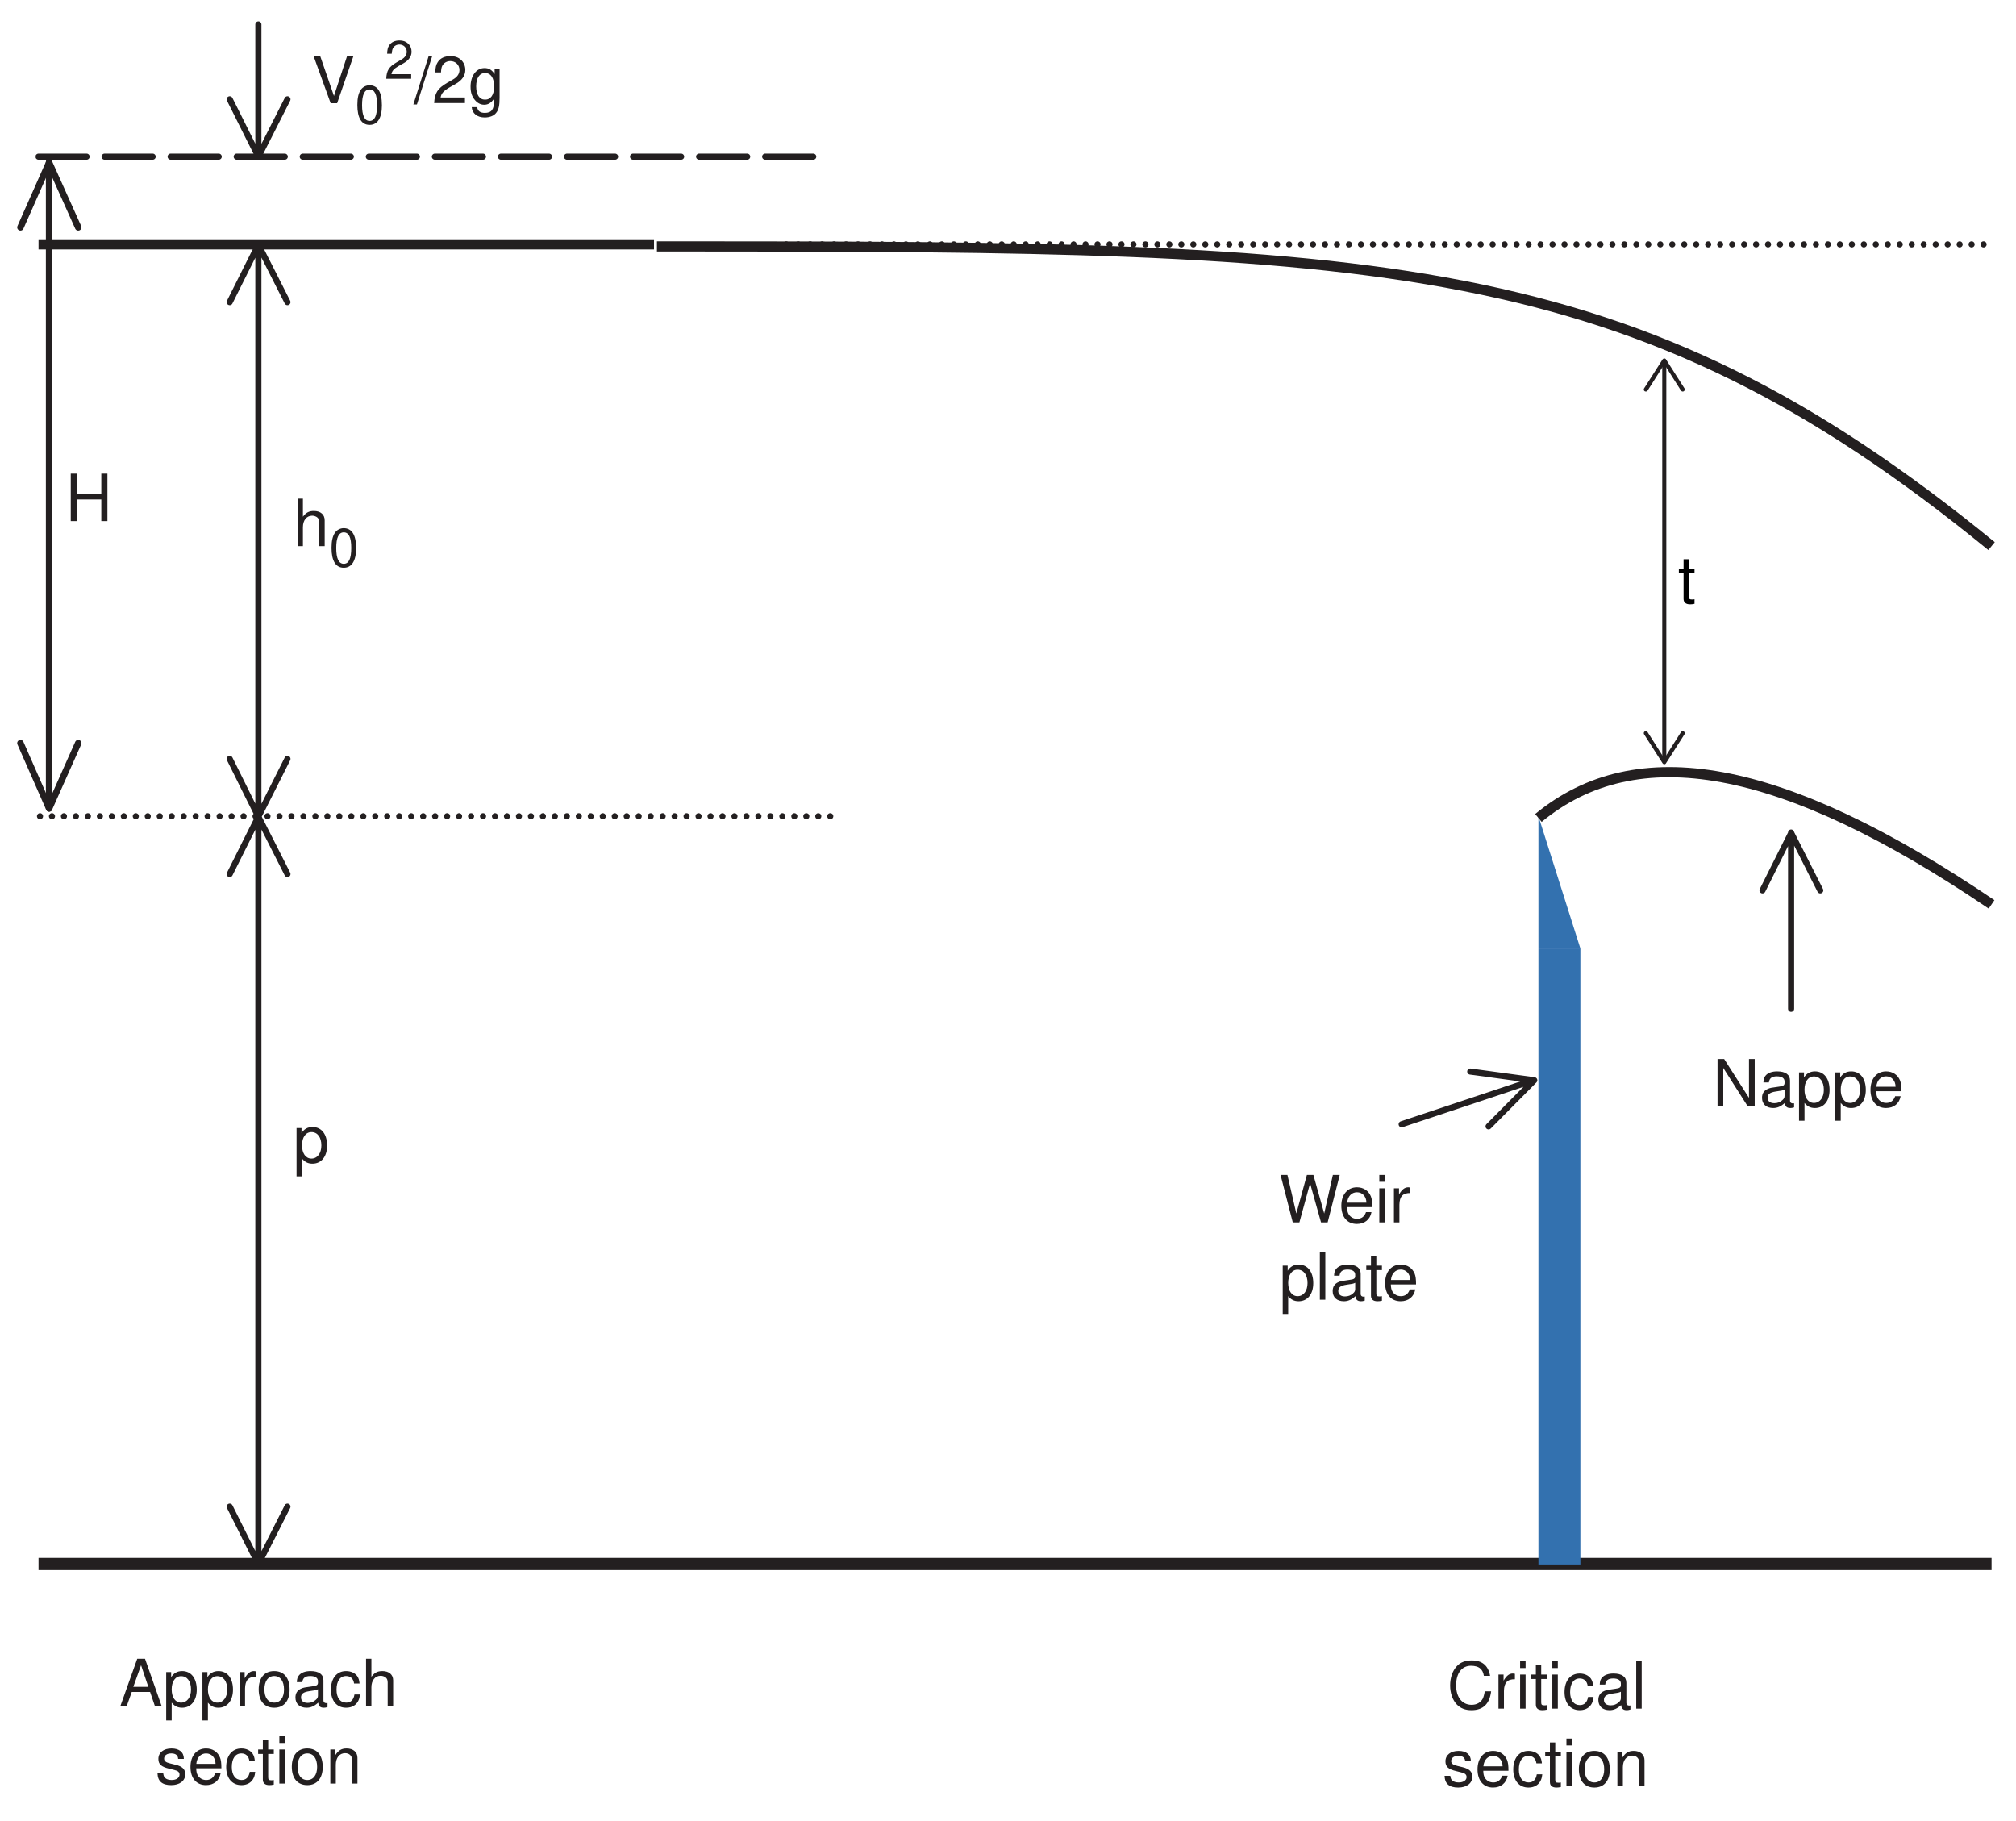
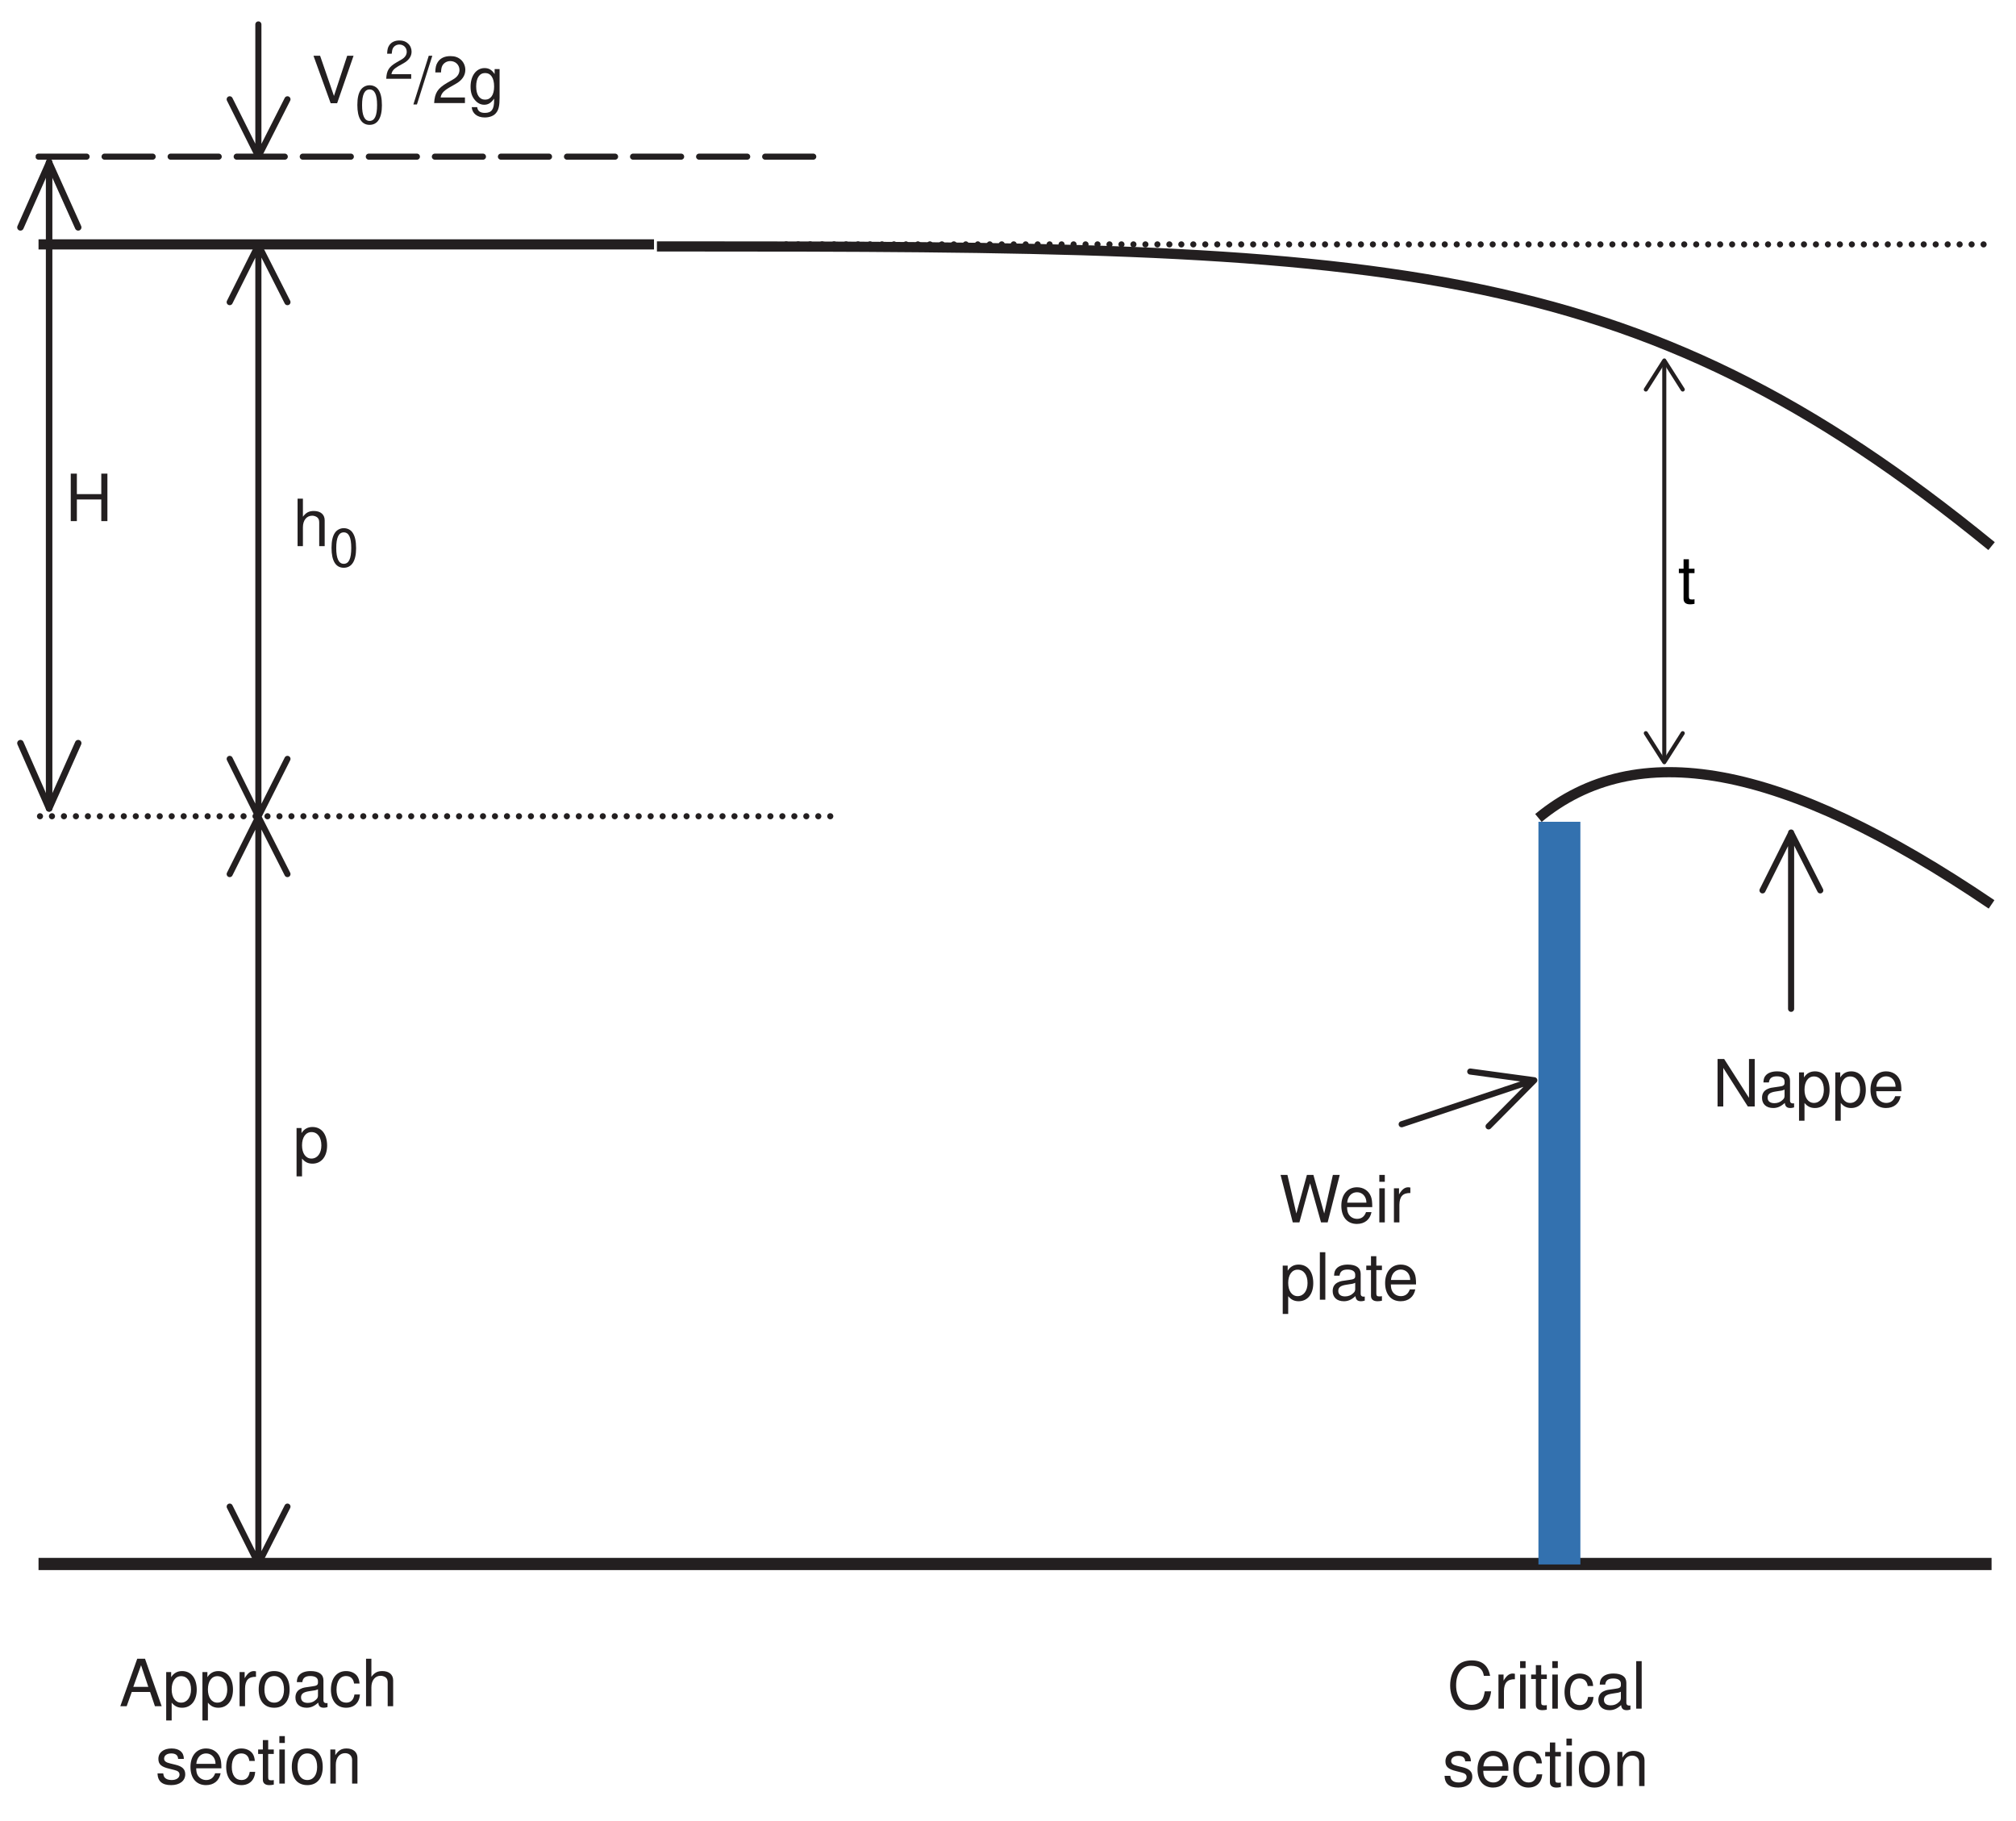
<svg xmlns="http://www.w3.org/2000/svg" id="Layer_1" version="1.1" viewBox="0 0 247.5 223.47">
  <defs>
    <style>
      .st0, .st1, .st2, .st3, .st4, .st5, .st6, .st7 {
        fill: none;
      }

      .st1, .st2, .st3, .st4, .st5, .st6, .st7 {
        stroke: #231f20;
      }

      .st1, .st2, .st3, .st5, .st6, .st7 {
        stroke-linejoin: round;
      }

      .st1, .st2, .st3, .st7 {
        stroke-linecap: round;
      }

      .st1, .st3, .st7 {
        stroke-width: .75px;
      }

      .st2 {
        stroke-width: .8px;
      }

      .st8, .st9, .st10 {
        fill: #231f20;
      }

-       .st11, .st9, .st10 {
-         font-family: Helvetica, Helvetica;
-       }
- 
-       .st11, .st10 {
-         font-size: 8px;
-       }
- 
      .st3 {
        stroke-dasharray: 5.9 2.21;
      }

      .st9 {
        font-size: 6.5px;
      }

+       .st9, .st11, .st12, .st10 {
+         isolation: isolate;
+       }
+ 
      .st9, .st12, .st10 {
-         isolation: isolate;
+         font-family: Helvetica, Helvetica;
      }

      .st4 {
        stroke-miterlimit: 10;
        stroke-width: .5px;
      }

      .st13 {
        clip-path: url(#clippath-1);
      }

      .st14 {
        clip-path: url(#clippath-3);
      }

      .st15 {
        clip-path: url(#clippath-2);
      }

+       .st12, .st10 {
+         font-size: 8px;
+       }
+ 
      .st5 {
        stroke-width: 1.5px;
      }

      .st6 {
        stroke-width: 1.25px;
      }

-       .st16, .st17 {
+       .st16 {
        fill: #3371af;
      }

      .st7 {
        stroke-dasharray: 0 1.47;
      }

      .st17 {
-         fill-rule: evenodd;
-       }
- 
-       .st18 {
        clip-path: url(#clippath);
      }
    </style>
    <clipPath id="clippath">
      <rect class="st0" x="4.38" y="2.22" width="313.53" height="218.45" />
    </clipPath>
    <clipPath id="clippath-1">
      <rect class="st0" x="4.38" y="2.22" width="313.53" height="218.45" />
    </clipPath>
    <clipPath id="clippath-2">
      <rect class="st0" x="4.38" y="2.22" width="313.53" height="218.45" />
    </clipPath>
    <clipPath id="clippath-3">
-       <rect class="st0" y="0" width="320.57" height="223.47" />
+       <rect class="st0" width="320.57" height="223.47" />
    </clipPath>
  </defs>
-   <g class="st18">
+   <g class="st17">
    <line class="st5" x1="4.73" y1="191.99" x2="244.5" y2="191.99" />
  </g>
-   <polyline class="st17" points="188.87 100.2 188.87 116.43 194.02 116.43" />
-   <rect class="st16" x="188.87" y="116.43" width="5.15" height="75.62" />
+   <rect class="st16" x="188.87" y="100.88" width="5.15" height="91.17" />
  <g class="st13">
    <path class="st6" d="M80.29,30H4.73M80.65,30.25h2.7c86.28,0,116.92.67,161.15,36.79M188.87,100.41c11.99-9.88,29.69-6.96,55.63,10.61" />
  </g>
  <line class="st7" x1="101.93" y1="100.2" x2="4.27" y2="100.2" />
  <path class="st1" d="M28.2,184.95l3.52,7.04,3.57-7.04M35.29,107.3l-3.57-7.04-3.52,7.04M31.72,100.2v91.79M28.2,93.16l3.52,7.09,3.57-7.09M35.29,37.09l-3.57-7.04-3.52,7.04M31.72,30v70.21" />
  <line class="st7" x1="96.52" y1="30" x2="244.5" y2="30" />
  <path class="st1" d="M182.75,138.27l5.61-5.66-7.86-1.07M172.08,138.01l16.22-5.41M223.47,109.3l-3.57-7.04-3.52,7.04M219.89,123.84v-21.64" />
  <g class="st15">
    <line class="st3" x1="4.73" y1="19.23" x2="101.93" y2="19.23" />
  </g>
  <path class="st1" d="M28.2,12.19l3.52,7.04,3.57-7.04M31.72,3v16.23" />
-   <g class="st12">
-     <g class="st12">
-       <text class="st10" transform="translate(35.97 67.04)">
-         <tspan x="0" y="0">h</tspan>
-       </text>
-     </g>
-   </g>
-   <g class="st12">
-     <g class="st12">
-       <text class="st9" transform="translate(40.42 69.54)">
-         <tspan x="0" y="0">0</tspan>
-       </text>
-     </g>
-   </g>
-   <g class="st12">
-     <g class="st12">
-       <text class="st10" transform="translate(35.97 142.66)">
-         <tspan x="0" y="0">p</tspan>
-       </text>
-     </g>
-   </g>
-   <g class="st12">
-     <g class="st12">
-       <text class="st10" transform="translate(210.25 135.83)">
-         <tspan x="0" y="0">Nappe</tspan>
-       </text>
-     </g>
-   </g>
-   <g class="st12">
-     <g class="st12">
-       <text class="st10" transform="translate(157.04 150.06)">
-         <tspan x="0" y="0">Weir</tspan>
-       </text>
-     </g>
-   </g>
-   <g class="st12">
-     <g class="st12">
-       <text class="st10" transform="translate(157.04 159.55)">
-         <tspan x="0" y="0">plate</tspan>
-       </text>
-     </g>
-   </g>
-   <g class="st12">
-     <g class="st12">
-       <text class="st10" transform="translate(14.63 209.45)">
-         <tspan x="0" y="0">Approach</tspan>
-       </text>
+   <g class="st11">
+     <g class="st11">
+       <g class="st11">
+         <text class="st10" transform="translate(35.97 67.04)">
+           <tspan x="0" y="0">h</tspan>
+         </text>
+       </g>
+     </g>
+   </g>
+   <g class="st11">
+     <g class="st11">
+       <g class="st11">
+         <text class="st9" transform="translate(40.42 69.54)">
+           <tspan x="0" y="0">0</tspan>
+         </text>
+       </g>
+     </g>
+   </g>
+   <g class="st11">
+     <g class="st11">
+       <g class="st11">
+         <text class="st10" transform="translate(35.97 142.66)">
+           <tspan x="0" y="0">p</tspan>
+         </text>
+       </g>
+     </g>
+   </g>
+   <g class="st11">
+     <g class="st11">
+       <g class="st11">
+         <text class="st10" transform="translate(210.25 135.83)">
+           <tspan x="0" y="0">Nappe</tspan>
+         </text>
+       </g>
+     </g>
+   </g>
+   <g class="st11">
+     <g class="st11">
+       <g class="st11">
+         <text class="st10" transform="translate(157.04 150.06)">
+           <tspan x="0" y="0">Weir</tspan>
+         </text>
+       </g>
+     </g>
+   </g>
+   <g class="st11">
+     <g class="st11">
+       <g class="st11">
+         <text class="st10" transform="translate(157.04 159.55)">
+           <tspan x="0" y="0">plate</tspan>
+         </text>
+       </g>
+     </g>
+   </g>
+   <g class="st11">
+     <g class="st11">
+       <g class="st11">
+         <text class="st10" transform="translate(14.63 209.45)">
+           <tspan x="0" y="0">Approach</tspan>
+         </text>
+       </g>
    </g>
  </g>
  <g class="st14">
-     <g class="st12">
-       <g class="st12">
-         <text class="st10" transform="translate(19.07 218.95)">
-           <tspan x="0" y="0">section</tspan>
-         </text>
-       </g>
-     </g>
-   </g>
-   <g class="st12">
-     <g class="st12">
-       <text class="st10" transform="translate(38.25 12.67)">
-         <tspan x="0" y="0">V</tspan>
-       </text>
-     </g>
-   </g>
-   <g class="st12">
-     <g class="st12">
-       <text class="st9" transform="translate(43.59 15.17)">
-         <tspan x="0" y="0">0</tspan>
-       </text>
-     </g>
-   </g>
-   <g class="st12">
-     <g class="st12">
-       <text class="st9" transform="translate(47.2 9.67)">
-         <tspan x="0" y="0">2</tspan>
-       </text>
-     </g>
-   </g>
-   <g class="st12">
-     <g class="st12">
-       <text class="st10" transform="translate(50.81 12.67)">
-         <tspan x="0" y="0">/2</tspan>
-       </text>
-     </g>
-   </g>
-   <g class="st12">
-     <g class="st12">
-       <text class="st10" transform="translate(57.49 12.67)">
-         <tspan x="0" y="0">g</tspan>
-       </text>
+     <g class="st11">
+       <g class="st11">
+         <g class="st11">
+           <text class="st10" transform="translate(19.07 218.95)">
+             <tspan x="0" y="0">section</tspan>
+           </text>
+         </g>
+       </g>
+     </g>
+   </g>
+   <g class="st11">
+     <g class="st11">
+       <g class="st11">
+         <text class="st10" transform="translate(38.25 12.67)">
+           <tspan x="0" y="0">V</tspan>
+         </text>
+       </g>
+     </g>
+   </g>
+   <g class="st11">
+     <g class="st11">
+       <g class="st11">
+         <text class="st9" transform="translate(43.59 15.17)">
+           <tspan x="0" y="0">0</tspan>
+         </text>
+       </g>
+     </g>
+   </g>
+   <g class="st11">
+     <g class="st11">
+       <g class="st11">
+         <text class="st9" transform="translate(47.2 9.67)">
+           <tspan x="0" y="0">2</tspan>
+         </text>
+       </g>
+     </g>
+   </g>
+   <g class="st11">
+     <g class="st11">
+       <g class="st11">
+         <text class="st10" transform="translate(50.81 12.67)">
+           <tspan x="0" y="0">/2</tspan>
+         </text>
+       </g>
+     </g>
+   </g>
+   <g class="st11">
+     <g class="st11">
+       <g class="st11">
+         <text class="st10" transform="translate(57.49 12.67)">
+           <tspan x="0" y="0">g</tspan>
+         </text>
+       </g>
    </g>
  </g>
  <line class="st2" x1="6.03" y1="99.24" x2="9.6" y2="91.23" />
  <line class="st2" x1="2.51" y1="91.23" x2="6.03" y2="99.24" />
  <line class="st2" x1="6.03" y1="19.96" x2="2.51" y2="27.91" />
  <line class="st2" x1="9.6" y1="27.91" x2="6.03" y2="19.96" />
  <line class="st2" x1="6.03" y1="19.9" x2="6.03" y2="99.19" />
-   <g class="st12">
-     <g class="st12">
-       <text class="st10" transform="translate(8.03 63.97)">
-         <tspan x="0" y="0">H</tspan>
-       </text>
-     </g>
-   </g>
-   <g class="st12">
-     <g class="st12">
-       <text class="st10" transform="translate(177.64 209.75)">
-         <tspan x="0" y="0">Critical</tspan>
-       </text>
-     </g>
-   </g>
-   <g class="st12">
-     <g class="st12">
-       <text class="st10" transform="translate(177.08 219.25)">
-         <tspan x="0" y="0">section</tspan>
-       </text>
+   <g class="st11">
+     <g class="st11">
+       <g class="st11">
+         <text class="st10" transform="translate(8.03 63.97)">
+           <tspan x="0" y="0">H</tspan>
+         </text>
+       </g>
+     </g>
+   </g>
+   <g class="st11">
+     <g class="st11">
+       <g class="st11">
+         <text class="st10" transform="translate(177.64 209.75)">
+           <tspan x="0" y="0">Critical</tspan>
+         </text>
+       </g>
+     </g>
+   </g>
+   <g class="st11">
+     <g class="st11">
+       <g class="st11">
+         <text class="st10" transform="translate(177.08 219.25)">
+           <tspan x="0" y="0">section</tspan>
+         </text>
+       </g>
    </g>
  </g>
  <g>
    <line class="st4" x1="204.32" y1="93.21" x2="204.32" y2="44.61" />
-     <path class="st8" d="M206.72,89.79c-.12-.07-.27-.04-.35.08l-2.05,3.23-2.05-3.23c-.07-.12-.23-.15-.35-.08s-.15.23-.08.35l2.27,3.56c.05.07.13.12.21.12s.17-.04.21-.12l2.27-3.56s.04-.09.04-.13c0-.08-.04-.16-.12-.21Z" />
-     <path class="st8" d="M206.72,48.03c-.12.07-.27.04-.35-.08l-2.05-3.23-2.05,3.23c-.07.12-.23.15-.35.08s-.15-.23-.08-.35l2.27-3.56c.05-.07.13-.12.21-.12s.17.04.21.12l2.27,3.56s.04.09.04.13c0,.08-.04.16-.12.21Z" />
-   </g>
-   <text class="st11" transform="translate(206 74)">
-     <tspan x="0" y="0">t</tspan>
-   </text>
+     <path class="st8" d="M206.72,89.79c-.12-.07-.27-.04-.35.08l-2.05,3.23-2.05-3.23c-.07-.12-.23-.15-.35-.08s-.15.23-.08.35l2.27,3.56c.05.07.13.12.21.12s.17-.04.21-.12l2.27-3.56s.04-.09.04-.13c0-.08-.04-.16-.12-.21h0Z" />
+     <path class="st8" d="M206.72,48.03c-.12.07-.27.04-.35-.08l-2.05-3.23-2.05,3.23c-.07.12-.23.15-.35.08s-.15-.23-.08-.35l2.27-3.56c.05-.07.13-.12.21-.12s.17.04.21.12l2.27,3.56s.04.09.04.13c0,.08-.04.16-.12.21h0Z" />
+   </g>
+   <g class="st11">
+     <text class="st12" transform="translate(206 74)">
+       <tspan x="0" y="0">t</tspan>
+     </text>
+   </g>
</svg>
